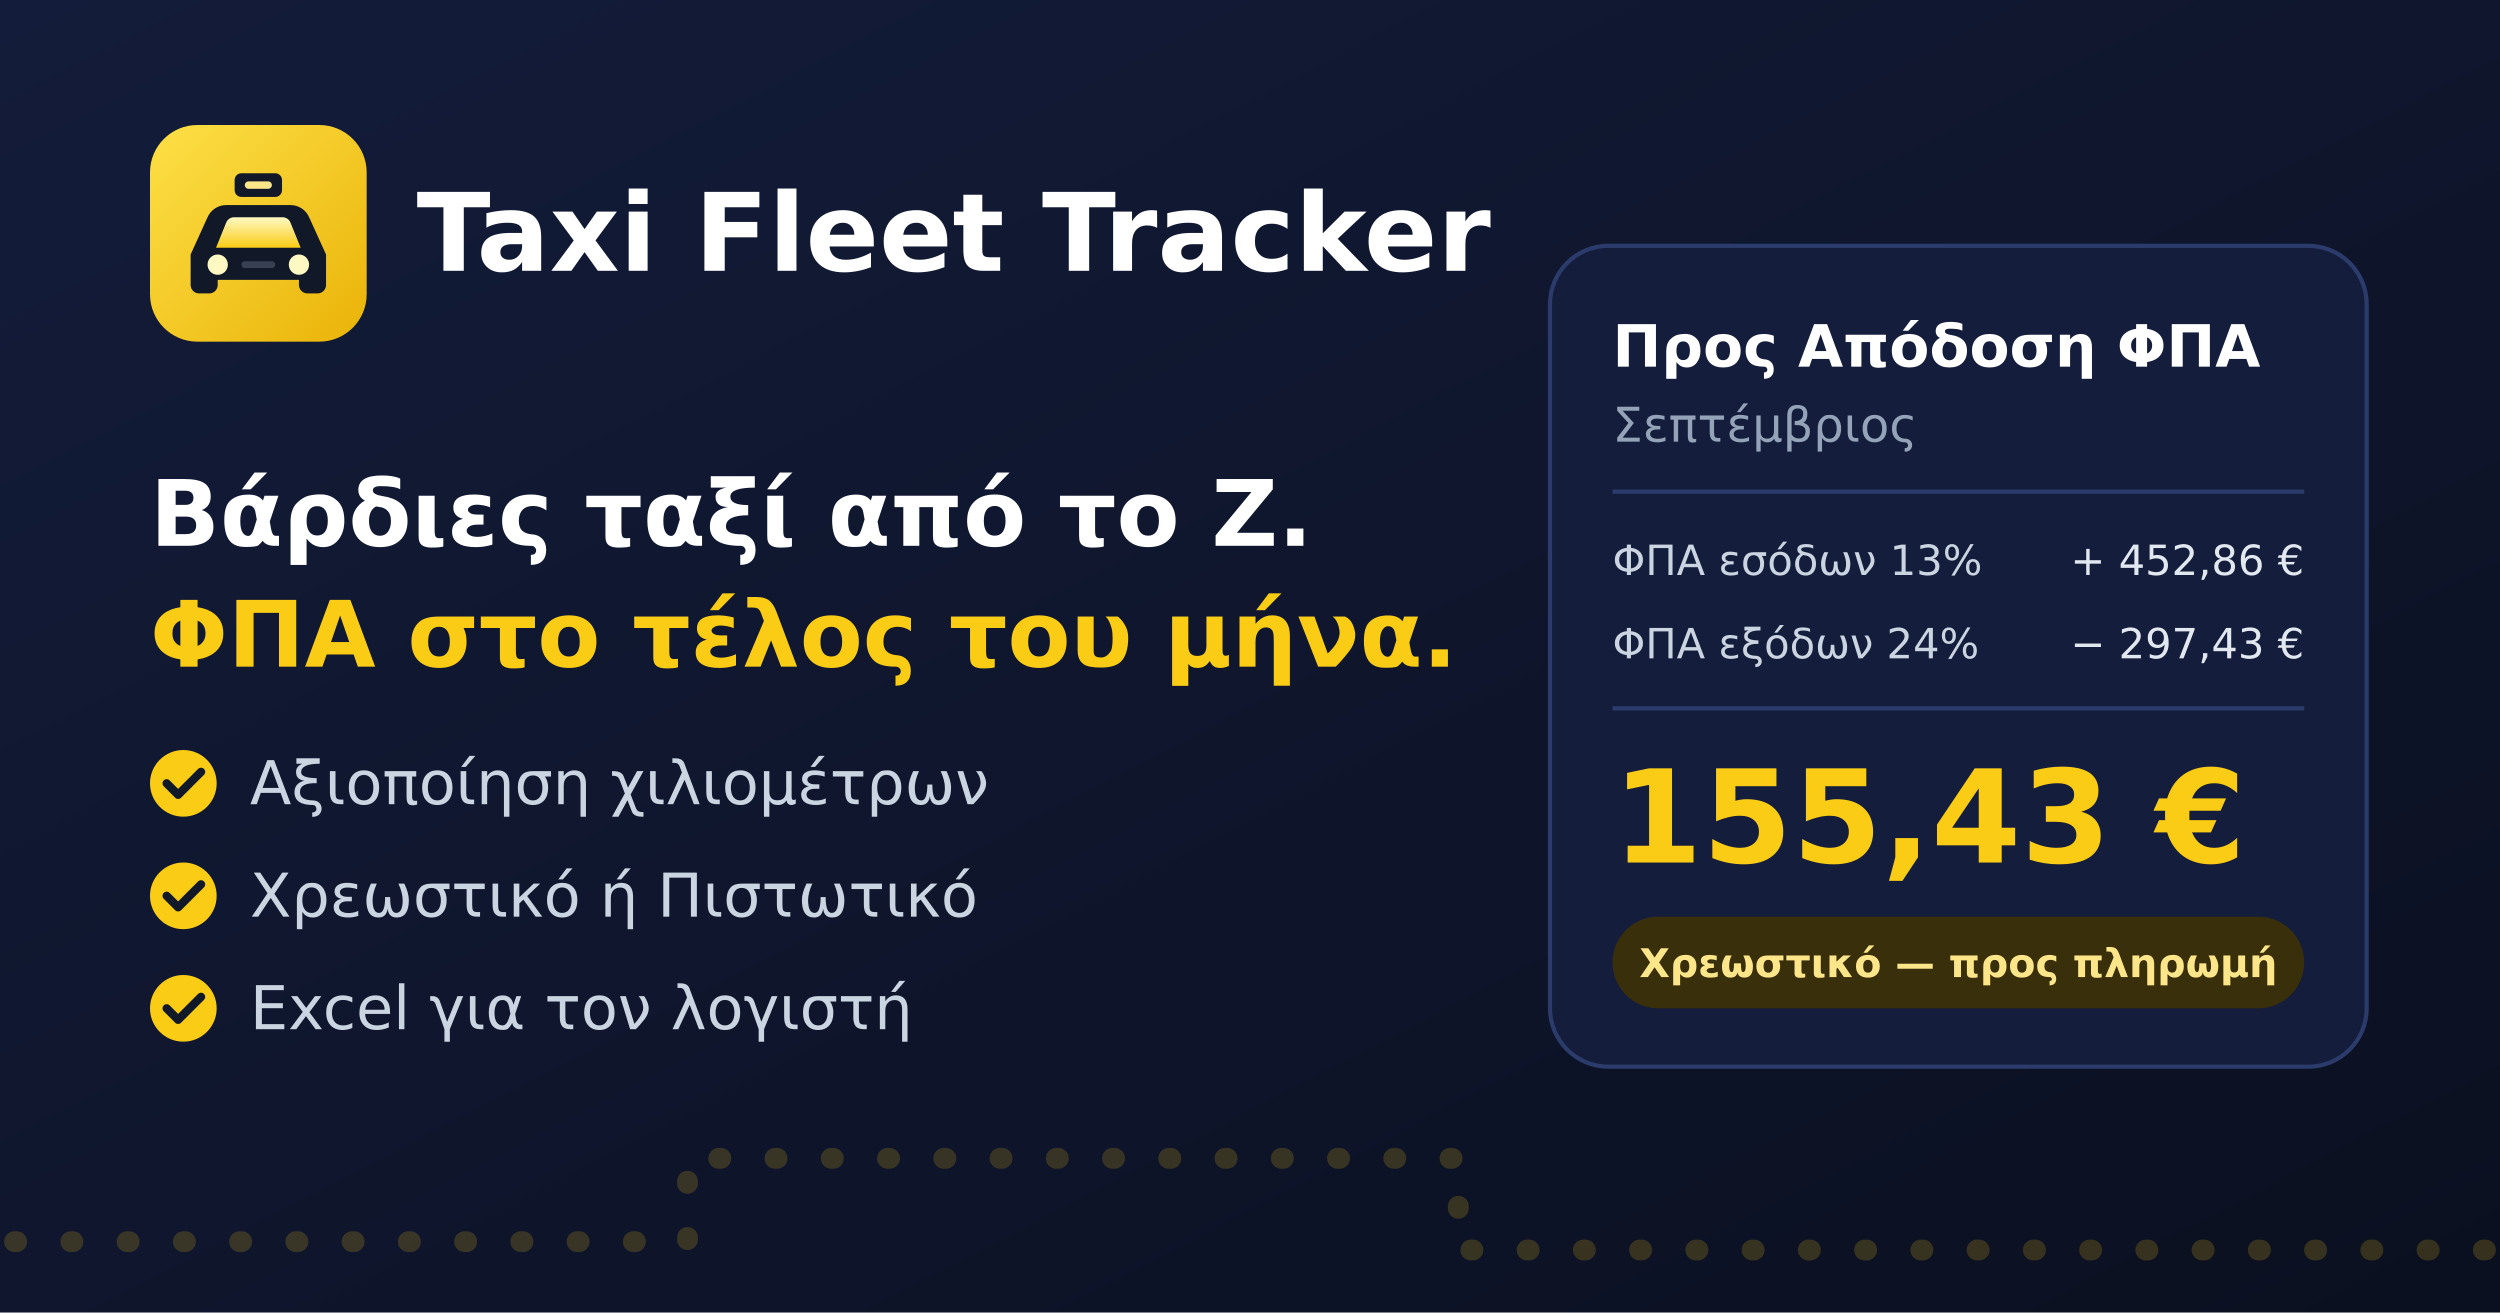
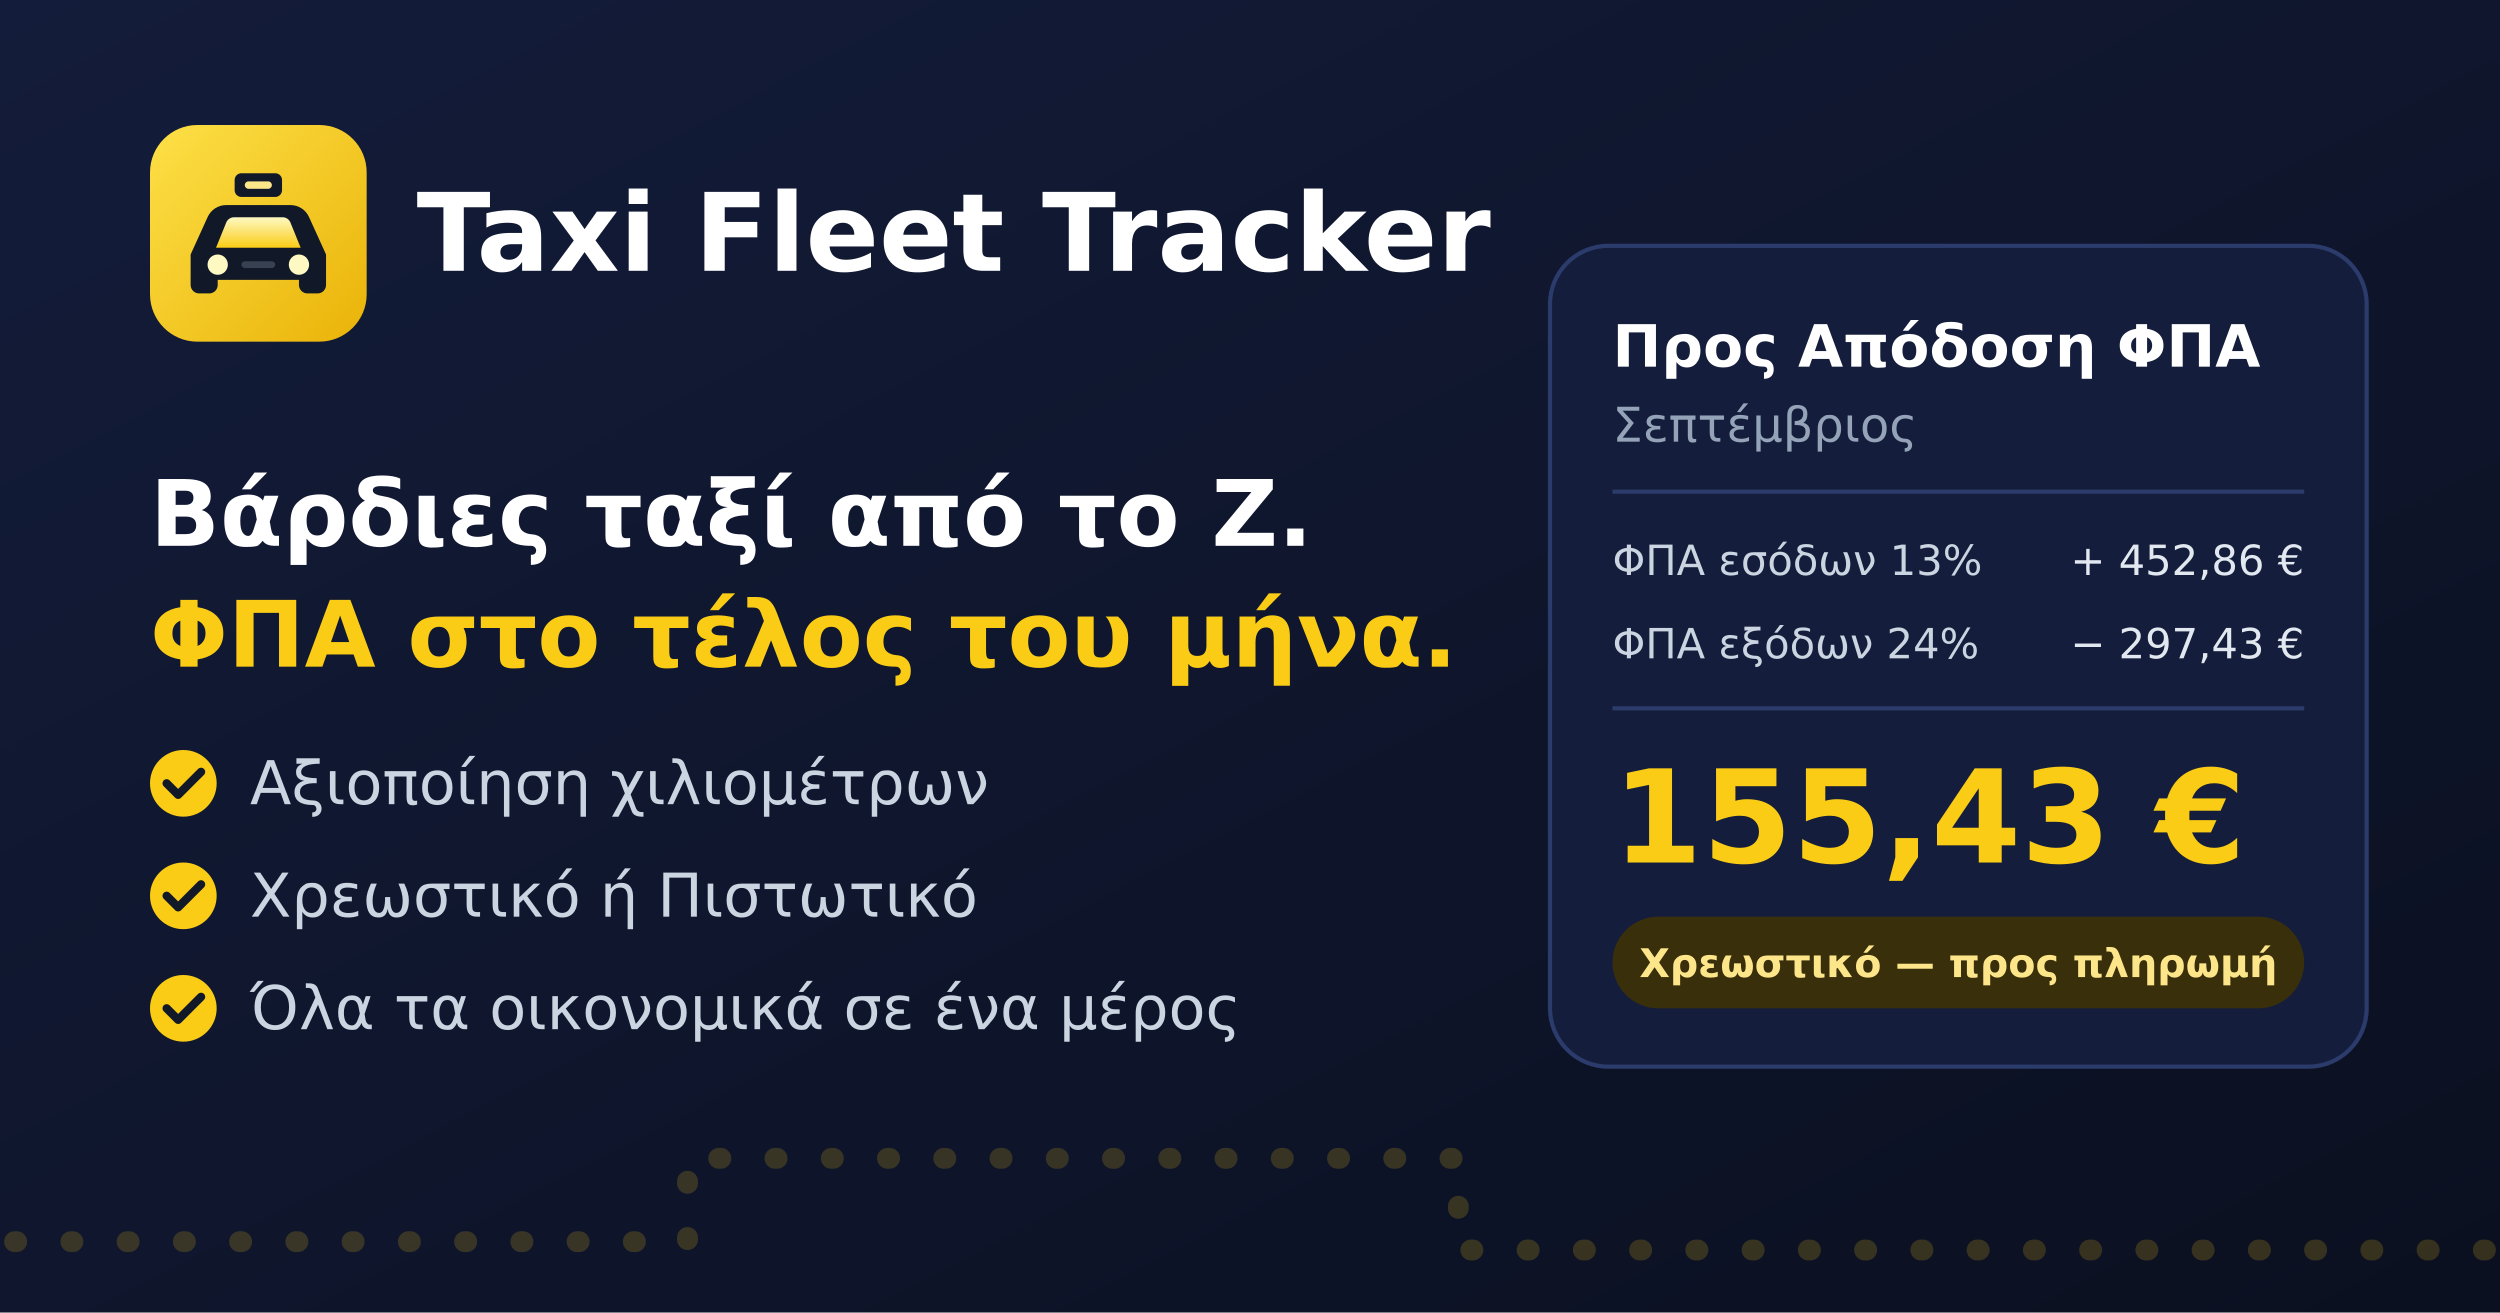
<svg xmlns="http://www.w3.org/2000/svg" width="1200" height="630" viewBox="0 0 1200 630">
  <defs>
    <linearGradient id="bg" x1="0" y1="0" x2="1" y2="1">
      <stop offset="0" stop-color="#131c3a" />
      <stop offset="1" stop-color="#0b1020" />
    </linearGradient>
    <linearGradient id="icon" x1="0" y1="0" x2="1" y2="1">
      <stop offset="0" stop-color="#fde047" />
      <stop offset="1" stop-color="#eab308" />
    </linearGradient>
    <linearGradient id="glass" x1="0" y1="0" x2="0" y2="1">
      <stop offset="0" stop-color="#fef9c3" />
      <stop offset="1" stop-color="#facc15" />
    </linearGradient>
  </defs>
  <rect width="1200" height="630" fill="url(#bg)" />
  <path d="M-20 596H330V556H700V600H1220" fill="none" stroke="#facc15" stroke-opacity="0.18" stroke-width="10" stroke-linecap="round" stroke-linejoin="round" stroke-dasharray="1 26" />
  <g transform="translate(72 60) scale(1.625)">
    <rect width="64" height="64" rx="14" fill="url(#icon)" />
    <g transform="translate(0 3.25)">
      <rect x="25" y="11" width="14" height="7" rx="2" fill="#111827" />
      <rect x="28" y="13.4" width="8" height="2.2" rx="1.1" fill="#fde68a" />
      <path d="M12 44V35l5-11a6 6 0 0 1 5.5-3.6h19A6 6 0 0 1 47 24l5 11v9a2.5 2.5 0 0 1-2.5 2.5h-3A2.5 2.5 0 0 1 44 44v-1.5H20V44a2.5 2.5 0 0 1-2.5 2.5h-3A2.5 2.5 0 0 1 12 44z" fill="#111827" />
      <path d="M19.5 33l3-7.4a2.5 2.5 0 0 1 2.3-1.6h14.4a2.5 2.5 0 0 1 2.3 1.6l3 7.4z" fill="url(#glass)" />
      <circle cx="20" cy="38" r="3" fill="#fef9c3" />
      <circle cx="44" cy="38" r="3" fill="#fef9c3" />
      <rect x="27" y="37" width="10" height="2" rx="1" fill="#374151" />
    </g>
  </g>
  <text x="200" y="130" font-family="DejaVu Sans, sans-serif" font-size="52" font-weight="700" fill="#ffffff">Taxi Fleet Tracker</text>
  <g font-family="DejaVu Sans, sans-serif" font-weight="700" font-size="44">
    <text x="72" y="262" fill="#ffffff">Βάρδιες ταξί από το Ζ.</text>
    <text x="72" y="320" fill="#facc15">ΦΠΑ στο τέλος του μήνα.</text>
  </g>
  <g font-family="DejaVu Sans, sans-serif" font-size="29" fill="#cbd5e1">
    <g transform="translate(72 386)">
      <circle cx="16" cy="-10" r="16" fill="#facc15" />
      <path d="M8 -10l5.5 5.5 11-11" fill="none" stroke="#111827" stroke-width="4" stroke-linecap="round" stroke-linejoin="round" />
      <text x="48" y="0">Αξιοποίηση χιλιομέτρων</text>
    </g>
    <g transform="translate(72 440)">
      <circle cx="16" cy="-10" r="16" fill="#facc15" />
      <path d="M8 -10l5.5 5.5 11-11" fill="none" stroke="#111827" stroke-width="4" stroke-linecap="round" stroke-linejoin="round" />
      <text x="48" y="0">Χρεωστικό ή Πιστωτικό</text>
    </g>
    <g transform="translate(72 494)">
      <circle cx="16" cy="-10" r="16" fill="#facc15" />
      <path d="M8 -10l5.5 5.5 11-11" fill="none" stroke="#111827" stroke-width="4" stroke-linecap="round" stroke-linejoin="round" />
-       <text x="48" y="0">Excel για τον λογιστή</text>
+       <text x="48" y="0">Όλα τα οικονομικά σε ένα μέρος</text>
    </g>
  </g>
  <g font-family="DejaVu Sans, sans-serif">
    <rect x="744" y="118" width="392" height="394" rx="28" fill="#141d3b" stroke="#2b3b6b" stroke-width="2" />
    <text x="774" y="176" font-size="28" font-weight="700" fill="#ffffff">Προς Απόδοση ΦΠΑ</text>
    <text x="774" y="212" font-size="23" fill="#94a3b8">Σεπτέμβριος</text>
    <line x1="774" y1="236" x2="1106" y2="236" stroke="#2b3b6b" stroke-width="2" />
    <text x="774" y="276" font-size="20" fill="#cbd5e1">ΦΠΑ εσόδων 13%</text>
    <text x="1106" y="276" font-size="20" fill="#e2e8f0" text-anchor="end">+ 452,86 €</text>
    <text x="774" y="316" font-size="20" fill="#cbd5e1">ΦΠΑ εξόδων 24%</text>
    <text x="1106" y="316" font-size="20" fill="#e2e8f0" text-anchor="end">− 297,43 €</text>
    <line x1="774" y1="340" x2="1106" y2="340" stroke="#2b3b6b" stroke-width="2" />
    <text x="774" y="414" font-size="62" font-weight="700" fill="#facc15">155,43 €</text>
    <rect x="774" y="440" width="332" height="44" rx="22" fill="#3a2f0b" />
    <text x="940" y="469" font-size="19" font-weight="700" fill="#fde68a" text-anchor="middle">Χρεωστικό — προς πληρωμή</text>
  </g>
</svg>
